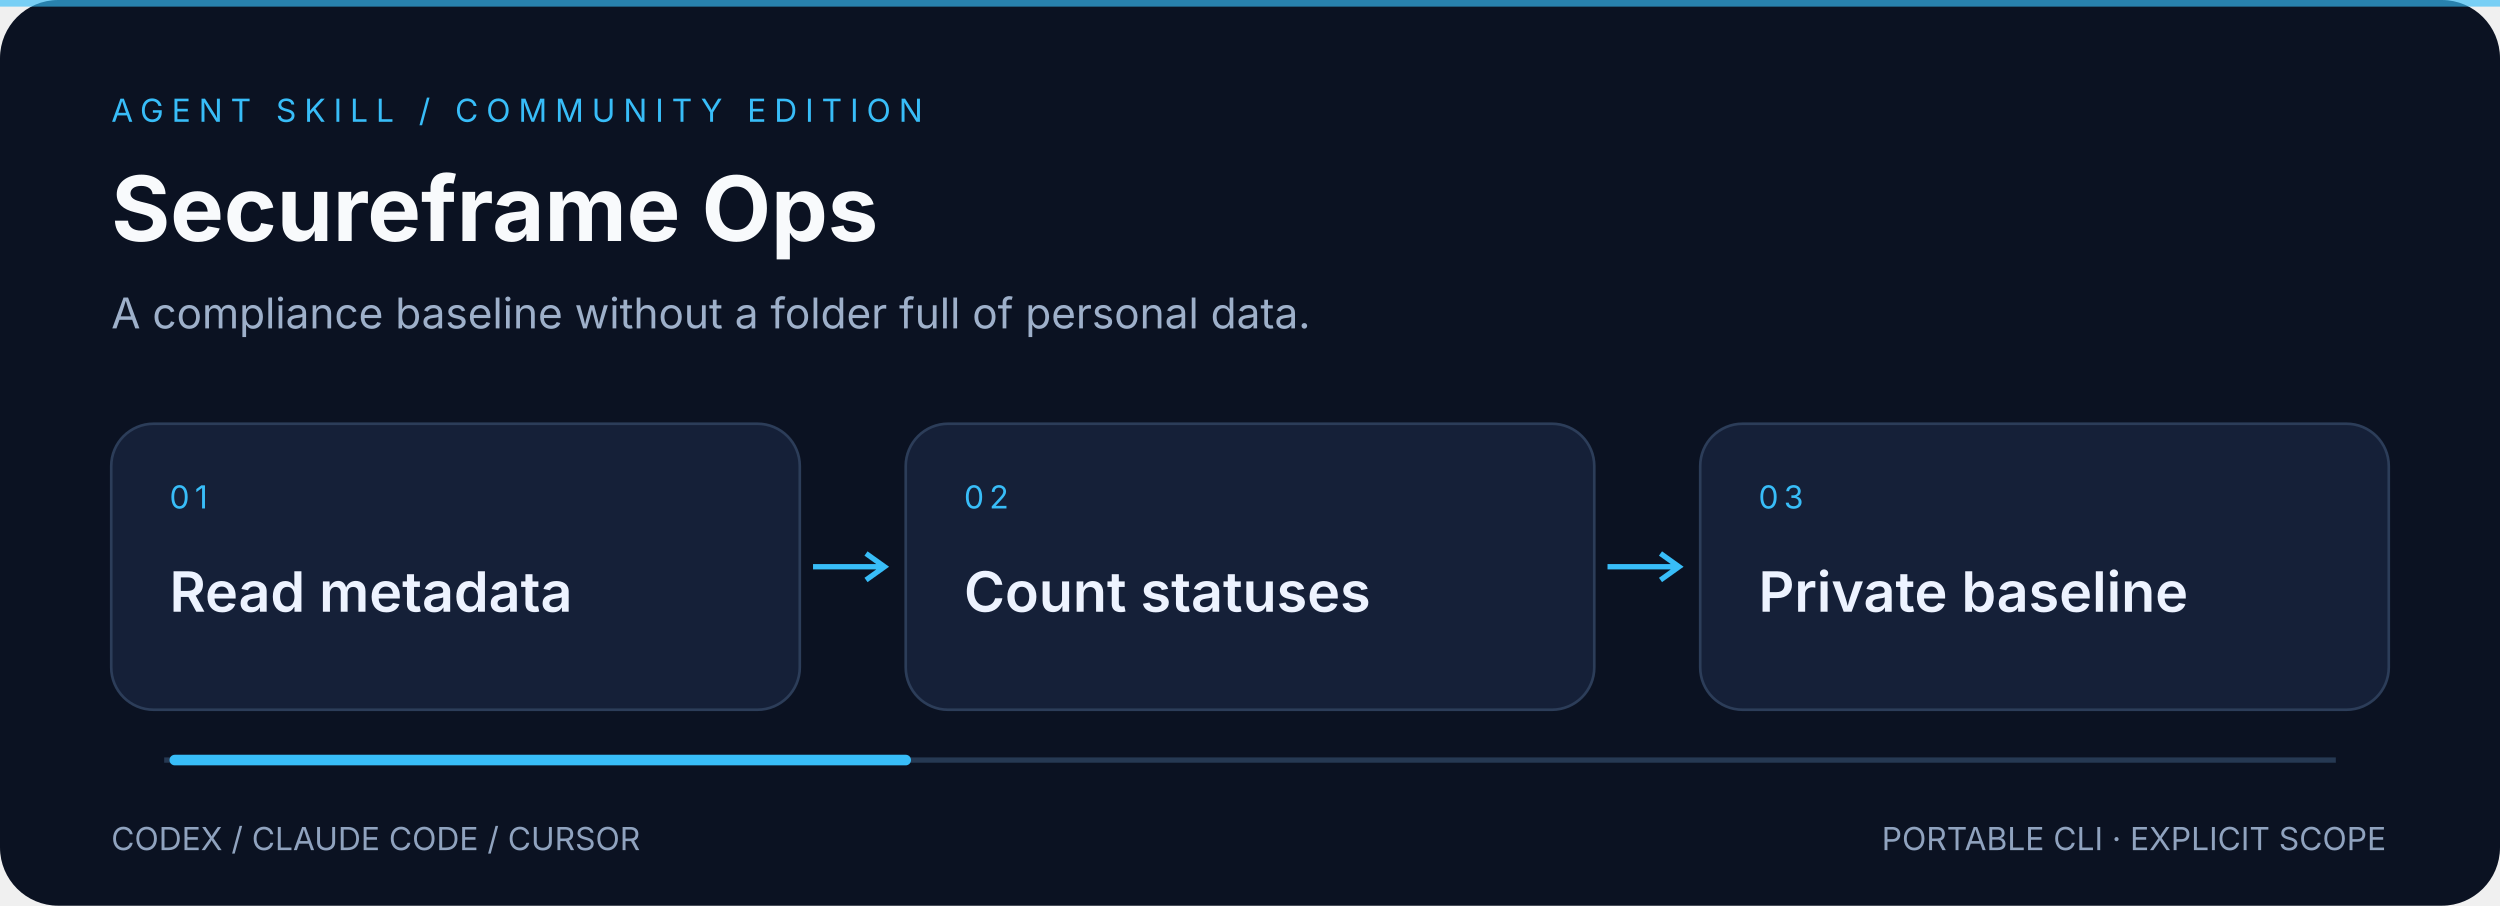
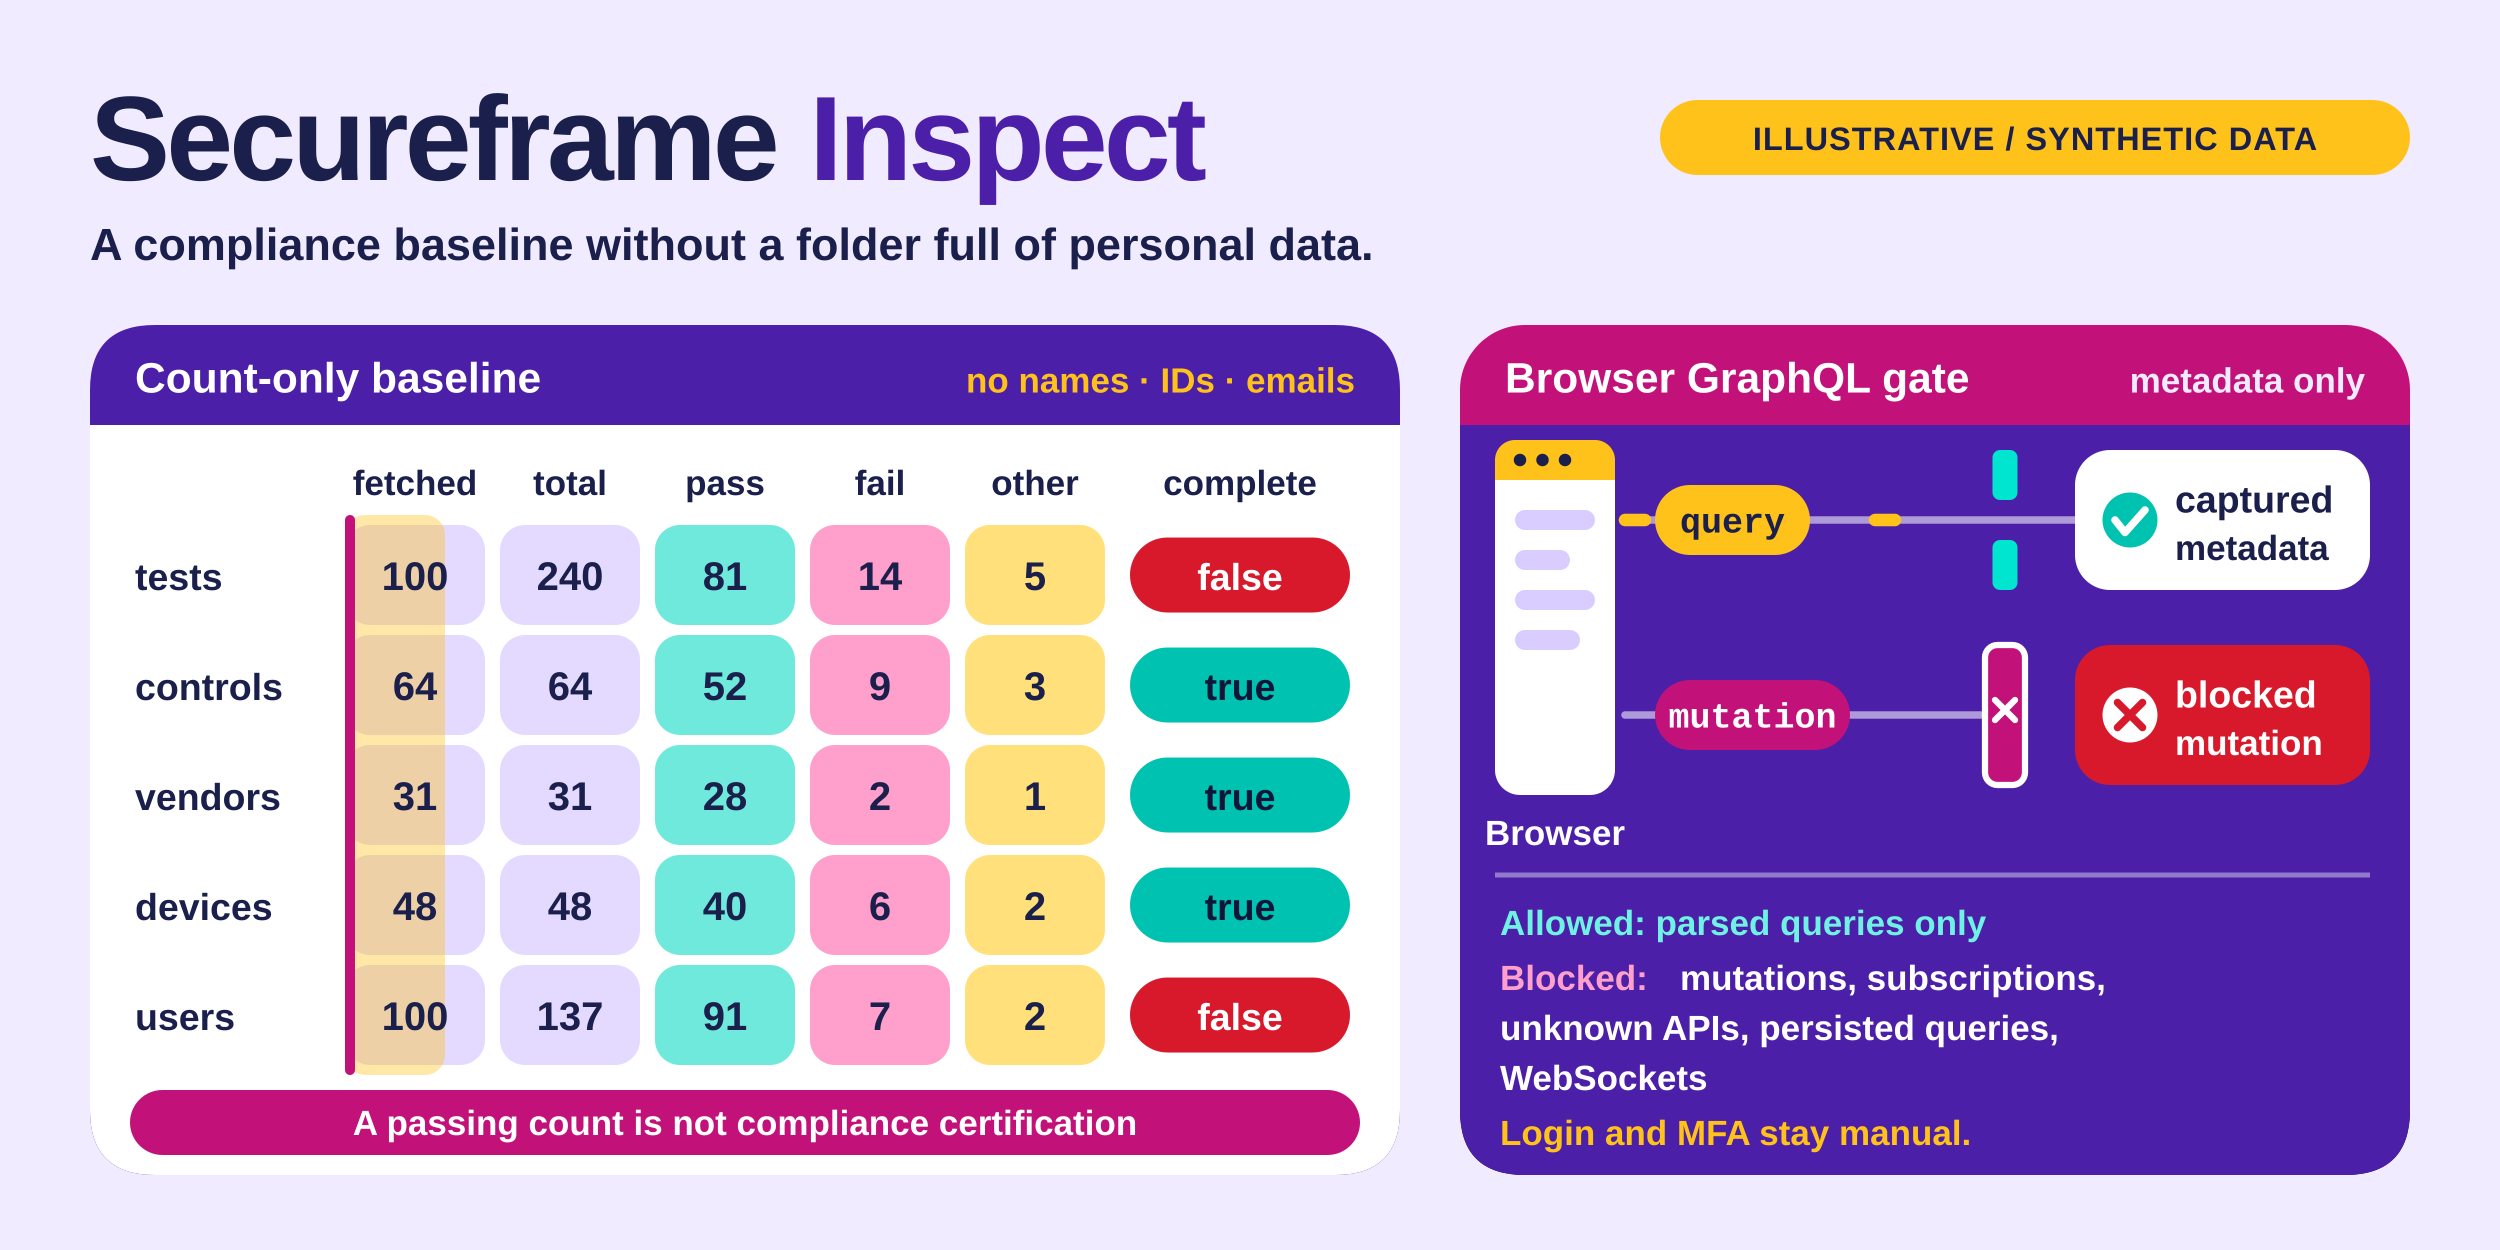
- <svg xmlns="http://www.w3.org/2000/svg" width="944" height="342" viewBox="0 0 944 342" role="img" aria-labelledby="title desc">
-   <style>text{font-family:system-ui,-apple-system,Segoe UI,sans-serif} .pulse{animation:flow 4s ease-in-out infinite} @keyframes flow{0%,100%{opacity:.35;transform:translateX(0)}50%{opacity:1;transform:translateX(540px)}} @media(prefers-reduced-motion:reduce){.pulse{animation:none}}</style>
-   <rect width="944" height="342" rx="22" fill="#0b1222" />
-   <path d="M0 1 H944" stroke="#38bdf8" stroke-width="3" opacity=".65" />
-   <text x="42" y="46" fill="#38bdf8" font-size="12" letter-spacing="3">AGENT SKILL / COMMUNITY EDITION</text>
-   <text x="42" y="91" fill="#f8fafc" font-size="34" font-weight="700">Secureframe Ops</text>
-   <text x="42" y="124" fill="#9eb0ca" font-size="16">A compliance baseline without a folder full of personal data.</text>
-   <rect x="42" y="160" width="260" height="108" rx="16" fill="#152038" stroke="#2c3d59" />
-   <text x="64" y="192" fill="#38bdf8" font-size="12" letter-spacing="2">01</text>
-   <text x="64" y="231" fill="#edf3ff" font-size="21" font-weight="600">Read metadata</text>
-   <path d="M 307 214 H 334 m -7 -5 7 5 -7 5" stroke="#38bdf8" stroke-width="2" fill="none" />
-   <rect x="342" y="160" width="260" height="108" rx="16" fill="#152038" stroke="#2c3d59" />
-   <text x="364" y="192" fill="#38bdf8" font-size="12" letter-spacing="2">02</text>
-   <text x="364" y="231" fill="#edf3ff" font-size="21" font-weight="600">Count statuses</text>
-   <path d="M 607 214 H 634 m -7 -5 7 5 -7 5" stroke="#38bdf8" stroke-width="2" fill="none" />
-   <rect x="642" y="160" width="260" height="108" rx="16" fill="#152038" stroke="#2c3d59" />
-   <text x="664" y="192" fill="#38bdf8" font-size="12" letter-spacing="2">03</text>
-   <text x="664" y="231" fill="#edf3ff" font-size="21" font-weight="600">Private baseline</text>
-   <path d="M 62 287 H 882" stroke="#263953" stroke-width="2" />
-   <rect class="pulse" x="64" y="285" width="280" height="4" rx="2" fill="#38bdf8" />
-   <text x="42" y="321" fill="#90a3bf" font-size="12">CODEX / CLAUDE CODE / CURSOR</text>
-   <text x="901" y="321" text-anchor="end" fill="#90a3bf" font-size="12">PORTABLE CLI · EXPLICIT SCOPE</text>
+ <svg xmlns="http://www.w3.org/2000/svg" width="1000" height="500" viewBox="0 0 1000 500" role="img" aria-labelledby="sf-title sf-desc">
+   <style>
+ .sf-s{font-family:"Avenir Next","Segoe UI","Helvetica Neue",Arial,sans-serif}
+ .sf-m{font-family:ui-monospace,"SF Mono",Menlo,Consolas,"Courier New",monospace}
+ .sf-scan{animation:sf-scan 6s ease-in-out infinite}
+ @keyframes sf-scan{0%{transform:translateX(0);opacity:1}60%{transform:translateX(262px);opacity:1}75%{transform:translateX(262px);opacity:0}99%{transform:translateX(0);opacity:0}100%{transform:translateX(0);opacity:1}}
+ .sf-q{animation:sf-q 6s ease-in-out infinite}
+ @keyframes sf-q{0%,10%{transform:translateX(0);opacity:1}45%{transform:translateX(160px);opacity:1}55%{transform:translateX(160px);opacity:0}56%{transform:translateX(0);opacity:0}70%,100%{transform:translateX(0);opacity:1}}
+ .sf-mu{animation:sf-mu 6s ease-in-out infinite}
+ @keyframes sf-mu{0%,10%{transform:translateX(0);opacity:1}38%{transform:translateX(54px);opacity:1}44%{transform:translateX(46px)}50%,68%{transform:translateX(54px);opacity:1}78%{transform:translateX(54px);opacity:0}79%{transform:translateX(0);opacity:0}90%,100%{transform:translateX(0);opacity:1}}
+ .sf-wall{animation:sf-wall 6s ease-in-out infinite}
+ @keyframes sf-wall{0%,36%,60%,100%{opacity:1}44%,52%{opacity:.6}}
+ .sf-run{stroke-dasharray:8 92;animation:sf-run 3s linear infinite}
+ @keyframes sf-run{from{stroke-dashoffset:0}to{stroke-dashoffset:-100}}
+ @media (prefers-reduced-motion:reduce){*{animation:none!important}}
+ </style>
+   <rect width="1000" height="500" fill="#F1EBFF" />
+   <text class="sf-s" x="36" y="72" font-size="48" font-weight="800" fill="#1A1F4B" letter-spacing="-1.5">Secureframe <tspan fill="#4B1FA8">Inspect</tspan>
+   </text>
+   <text class="sf-s" x="36" y="104" font-size="18" font-weight="600" fill="#1A1F4B">A compliance baseline without a folder full of personal data.</text>
+   <rect x="664" y="40" width="300" height="30" rx="15" fill="#FFC21A" />
+   <text class="sf-s" x="814" y="60" font-size="13" font-weight="800" fill="#1A1F4B" text-anchor="middle" letter-spacing=".4">ILLUSTRATIVE / SYNTHETIC DATA</text>
+   <path d="M62 130 H534 Q560 130 560 156 V444 Q560 470 534 470 H62 Q36 470 36 444 V156 Q36 130 62 130 Z" fill="#4B1FA8" />
+   <path d="M36 170 H560 V444 Q560 470 534 470 H62 Q36 470 36 444 Z" fill="#fff" />
+   <text class="sf-s" x="54" y="157" font-size="17" font-weight="800" fill="#fff">Count-only baseline</text>
+   <text class="sf-s" x="542" y="157" font-size="14" font-weight="700" fill="#FFC21A" text-anchor="end">no names · IDs · emails</text>
+   <g class="sf-s" font-size="14" font-weight="800" fill="#1A1F4B" text-anchor="middle">
+     <text x="166" y="198">fetched</text>
+     <text x="228" y="198">total</text>
+     <text x="290" y="198">pass</text>
+     <text x="352" y="198">fail</text>
+     <text x="414" y="198">other</text>
+     <text x="496" y="198">complete</text>
+   </g>
+   <g class="sf-s" font-size="15" font-weight="800" fill="#1A1F4B">
+     <text x="54" y="236">tests</text>
+     <text x="54" y="280">controls</text>
+     <text x="54" y="324">vendors</text>
+     <text x="54" y="368">devices</text>
+     <text x="54" y="412">users</text>
+   </g>
+   <g>
+     <g fill="#E4D9FF">
+       <rect x="138" y="210" width="56" height="40" rx="10" />
+       <rect x="200" y="210" width="56" height="40" rx="10" />
+       <rect x="138" y="254" width="56" height="40" rx="10" />
+       <rect x="200" y="254" width="56" height="40" rx="10" />
+       <rect x="138" y="298" width="56" height="40" rx="10" />
+       <rect x="200" y="298" width="56" height="40" rx="10" />
+       <rect x="138" y="342" width="56" height="40" rx="10" />
+       <rect x="200" y="342" width="56" height="40" rx="10" />
+       <rect x="138" y="386" width="56" height="40" rx="10" />
+       <rect x="200" y="386" width="56" height="40" rx="10" />
+     </g>
+     <g fill="#6FE9DB">
+       <rect x="262" y="210" width="56" height="40" rx="10" />
+       <rect x="262" y="254" width="56" height="40" rx="10" />
+       <rect x="262" y="298" width="56" height="40" rx="10" />
+       <rect x="262" y="342" width="56" height="40" rx="10" />
+       <rect x="262" y="386" width="56" height="40" rx="10" />
+     </g>
+     <g fill="#FF9FCC">
+       <rect x="324" y="210" width="56" height="40" rx="10" />
+       <rect x="324" y="254" width="56" height="40" rx="10" />
+       <rect x="324" y="298" width="56" height="40" rx="10" />
+       <rect x="324" y="342" width="56" height="40" rx="10" />
+       <rect x="324" y="386" width="56" height="40" rx="10" />
+     </g>
+     <g fill="#FFE07A">
+       <rect x="386" y="210" width="56" height="40" rx="10" />
+       <rect x="386" y="254" width="56" height="40" rx="10" />
+       <rect x="386" y="298" width="56" height="40" rx="10" />
+       <rect x="386" y="342" width="56" height="40" rx="10" />
+       <rect x="386" y="386" width="56" height="40" rx="10" />
+     </g>
+   </g>
+   <g class="sf-scan">
+     <rect x="138" y="206" width="40" height="224" rx="8" fill="#FFC21A" fill-opacity=".38" />
+     <rect x="138" y="206" width="4" height="224" rx="2" fill="#C2127A" />
+   </g>
+   <g class="sf-s" font-size="16" font-weight="800" fill="#1A1F4B" text-anchor="middle">
+     <text x="166" y="236">100</text>
+     <text x="228" y="236">240</text>
+     <text x="290" y="236">81</text>
+     <text x="352" y="236">14</text>
+     <text x="414" y="236">5</text>
+     <text x="166" y="280">64</text>
+     <text x="228" y="280">64</text>
+     <text x="290" y="280">52</text>
+     <text x="352" y="280">9</text>
+     <text x="414" y="280">3</text>
+     <text x="166" y="324">31</text>
+     <text x="228" y="324">31</text>
+     <text x="290" y="324">28</text>
+     <text x="352" y="324">2</text>
+     <text x="414" y="324">1</text>
+     <text x="166" y="368">48</text>
+     <text x="228" y="368">48</text>
+     <text x="290" y="368">40</text>
+     <text x="352" y="368">6</text>
+     <text x="414" y="368">2</text>
+     <text x="166" y="412">100</text>
+     <text x="228" y="412">137</text>
+     <text x="290" y="412">91</text>
+     <text x="352" y="412">7</text>
+     <text x="414" y="412">2</text>
+   </g>
+   <g>
+     <rect x="452" y="215" width="88" height="30" rx="15" fill="#D7192B" />
+     <rect x="452" y="259" width="88" height="30" rx="15" fill="#00C2B0" />
+     <rect x="452" y="303" width="88" height="30" rx="15" fill="#00C2B0" />
+     <rect x="452" y="347" width="88" height="30" rx="15" fill="#00C2B0" />
+     <rect x="452" y="391" width="88" height="30" rx="15" fill="#D7192B" />
+   </g>
+   <g class="sf-s" font-size="15" font-weight="800" fill="#fff" text-anchor="middle">
+     <text x="496" y="236">false</text>
+     <text x="496" y="280" fill="#10153A">true</text>
+     <text x="496" y="324" fill="#10153A">true</text>
+     <text x="496" y="368" fill="#10153A">true</text>
+     <text x="496" y="412">false</text>
+   </g>
+   <rect x="52" y="436" width="492" height="26" rx="13" fill="#C2127A" />
+   <text class="sf-s" x="298" y="454" font-size="14" font-weight="800" fill="#fff" text-anchor="middle">A passing count is not compliance certification</text>
+   <rect x="584" y="130" width="380" height="340" rx="26" fill="#C2127A" />
+   <path d="M584 170 H964 V444 Q964 470 938 470 H610 Q584 470 584 444 Z" fill="#1A1F4B" />
+   <rect x="584" y="170" width="380" height="300" fill="none" />
+   <text class="sf-s" x="602" y="157" font-size="17" font-weight="800" fill="#fff">Browser GraphQL gate</text>
+   <text class="sf-s" x="946" y="157" font-size="14" font-weight="700" fill="#F1EBFF" text-anchor="end">metadata only</text>
+   <path d="M584 170 H964 V444 Q964 470 938 470 H610 Q584 470 584 444 Z" fill="#4B1FA8" />
+   <rect x="598" y="176" width="48" height="142" rx="10" fill="#fff" />
+   <rect x="598" y="176" width="48" height="16" rx="8" fill="#FFC21A" />
+   <rect x="598" y="184" width="48" height="8" fill="#FFC21A" />
+   <g fill="#1A1F4B">
+     <circle cx="608" cy="184" r="2.5" />
+     <circle cx="617" cy="184" r="2.5" />
+     <circle cx="626" cy="184" r="2.5" />
+   </g>
+   <g fill="#D9CCFF">
+     <rect x="606" y="204" width="32" height="8" rx="4" />
+     <rect x="606" y="220" width="22" height="8" rx="4" />
+     <rect x="606" y="236" width="32" height="8" rx="4" />
+     <rect x="606" y="252" width="26" height="8" rx="4" />
+   </g>
+   <text class="sf-s" x="622" y="338" font-size="14" font-weight="800" fill="#fff" text-anchor="middle">Browser</text>
+   <g stroke="#fff" stroke-opacity=".55" stroke-width="3" stroke-linecap="round">
+     <line x1="650" y1="208" x2="830" y2="208" />
+     <line x1="650" y1="286" x2="796" y2="286" />
+   </g>
+   <g fill="none" stroke="#FFC21A" stroke-width="5" stroke-linecap="round">
+     <path class="sf-run" pathLength="100" d="M650 208 H830" />
+   </g>
+   <g class="sf-q">
+     <rect x="662" y="194" width="62" height="28" rx="14" fill="#FFC21A" />
+     <text class="sf-m" x="693" y="213" font-size="14" font-weight="800" fill="#1A1F4B" text-anchor="middle">query</text>
+   </g>
+   <g class="sf-mu">
+     <rect x="662" y="272" width="78" height="28" rx="14" fill="#C2127A" />
+     <text class="sf-m" x="701" y="291" font-size="14" font-weight="800" fill="#fff" text-anchor="middle">mutation</text>
+   </g>
+   <rect x="797" y="180" width="10" height="20" rx="3" fill="#00E5CF" />
+   <rect x="797" y="216" width="10" height="20" rx="3" fill="#00E5CF" />
+   <g class="sf-wall">
+     <rect x="794" y="258" width="16" height="56" rx="5" fill="#C2127A" stroke="#fff" stroke-width="2.5" />
+     <path d="M798 280 l8 8 M806 280 l-8 8" stroke="#fff" stroke-width="2.5" stroke-linecap="round" />
+   </g>
+   <rect x="830" y="180" width="118" height="56" rx="14" fill="#fff" />
+   <circle cx="852" cy="208" r="11" fill="#00C2B0" />
+   <path d="M846 208 l4 5 8 -9" fill="none" stroke="#fff" stroke-width="3" stroke-linecap="round" stroke-linejoin="round" />
+   <text class="sf-s" x="870" y="205" font-size="15" font-weight="800" fill="#1A1F4B">captured</text>
+   <text class="sf-s" x="870" y="224" font-size="14" font-weight="700" fill="#1A1F4B">metadata</text>
+   <rect x="830" y="258" width="118" height="56" rx="14" fill="#D7192B" />
+   <circle cx="852" cy="286" r="11" fill="#fff" />
+   <path d="M847 281 l10 10 M857 281 l-10 10" stroke="#D7192B" stroke-width="3" stroke-linecap="round" />
+   <text class="sf-s" x="870" y="283" font-size="15" font-weight="800" fill="#fff">blocked</text>
+   <text class="sf-s" x="870" y="302" font-size="14" font-weight="700" fill="#fff">mutation</text>
+   <line x1="598" y1="350" x2="948" y2="350" stroke="#fff" stroke-opacity=".4" stroke-width="2" />
+   <g class="sf-s" font-size="14" font-weight="700" fill="#fff">
+     <text x="600" y="374" fill="#6FF2E4" font-weight="800">Allowed: parsed queries only</text>
+     <text x="600" y="396" font-weight="800" fill="#FF9FCC">Blocked:</text>
+     <text x="672" y="396">mutations, subscriptions,</text>
+     <text x="600" y="416">unknown APIs, persisted queries,</text>
+     <text x="600" y="436">WebSockets</text>
+     <text x="600" y="458" fill="#FFC21A">Login and MFA stay manual.</text>
+   </g>
</svg>
